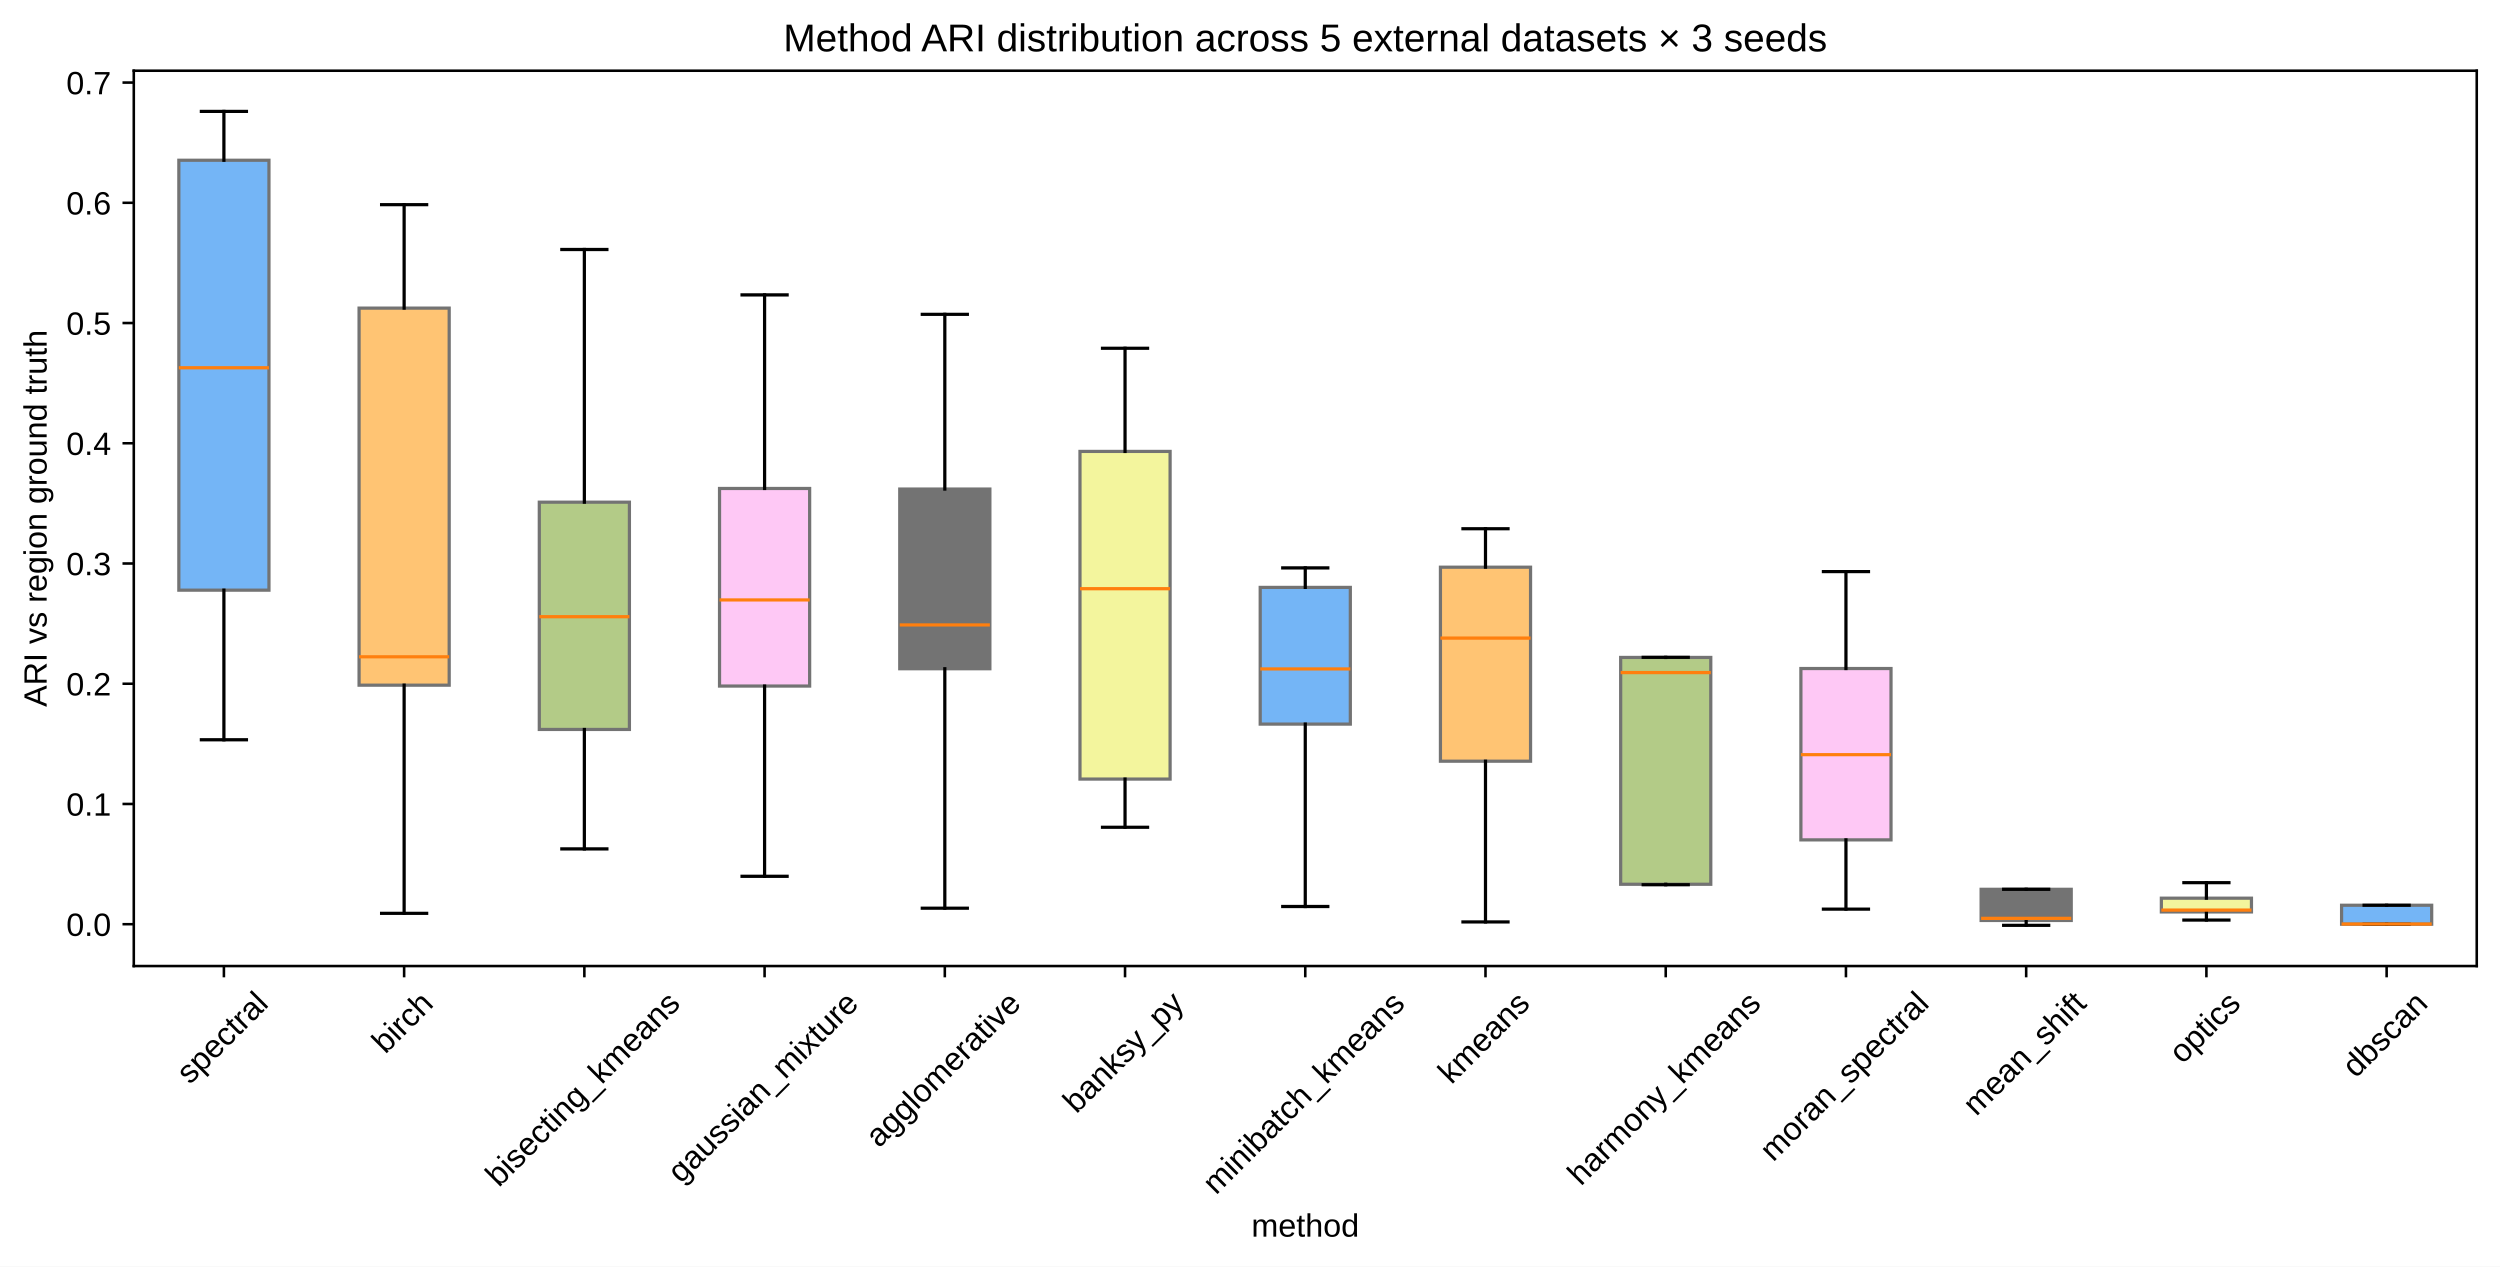
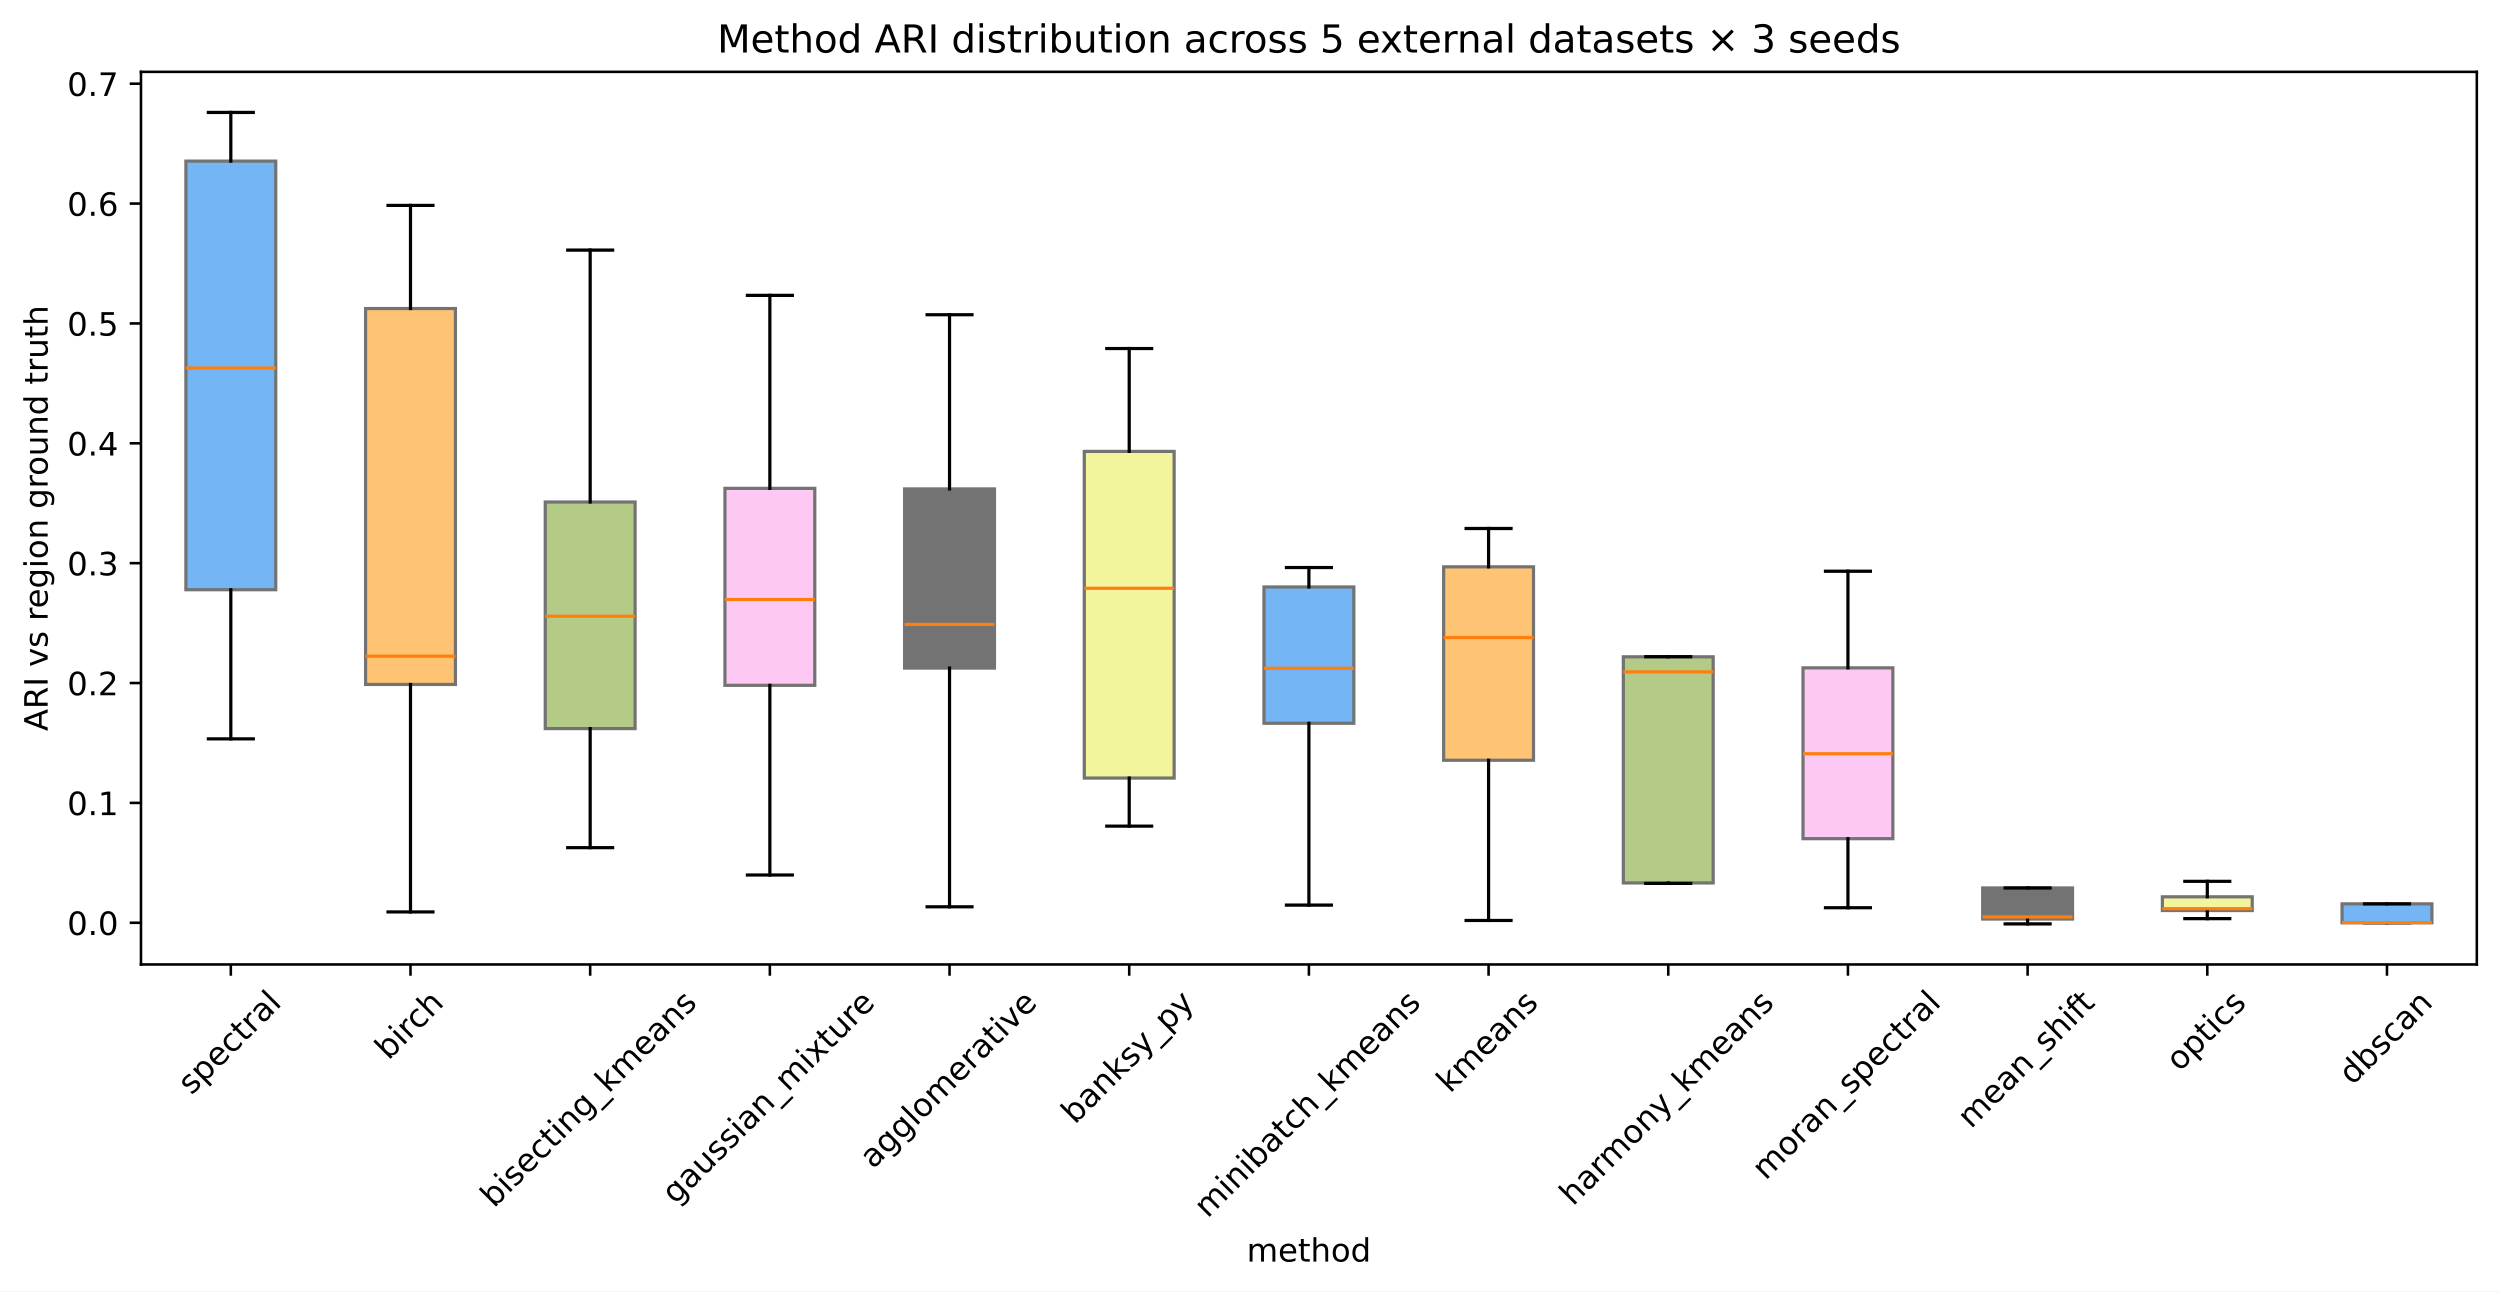
- <svg xmlns="http://www.w3.org/2000/svg" xmlns:xlink="http://www.w3.org/1999/xlink" width="774.022pt" height="392.16pt" viewBox="0 0 774.022 392.16" version="1.1">
+ <svg xmlns="http://www.w3.org/2000/svg" xmlns:xlink="http://www.w3.org/1999/xlink" width="776.381pt" height="401.065pt" viewBox="0 0 776.381 401.065" version="1.1">
  <defs>
    <style type="text/css">*{stroke-linejoin: round; stroke-linecap: butt}</style>
  </defs>
  <g id="figure_1">
    <g id="patch_1">
-       <path d="M 0 392.16 L 774.022 392.16 L 774.022 0 L 0 0 z " style="fill: #ffffff" />
+       <path d="M 0 401.065 L 776.381 401.065 L 776.381 -0 L 0 -0 z " style="fill: #ffffff" />
    </g>
    <g id="axes_1">
      <g id="patch_2">
-         <path d="M 41.422 299.096 L 766.822 299.096 L 766.822 21.896 L 41.422 21.896 z " style="fill: #ffffff" />
+         <path d="M 43.781 299.518 L 769.181 299.518 L 769.181 22.318 L 43.781 22.318 z " style="fill: #ffffff" />
      </g>
      <g id="matplotlib.axis_1">
        <g id="xtick_1">
          <g id="line2d_1">
            <defs>
-               <path id="mb8beca5c1c" d="M 0 0 L 0 3.5 " style="stroke: #000000; stroke-width: 0.8" />
+               <path id="m6c7f6f8304" d="M 0 0 L 0 3.5 " style="stroke: #000000; stroke-width: 0.8" />
            </defs>
            <g>
-               <use xlink:href="#mb8beca5c1c" x="69.322" y="299.096" style="stroke: #000000; stroke-width: 0.8" />
+               <use xlink:href="#m6c7f6f8304" x="71.681" y="299.518" style="stroke: #000000; stroke-width: 0.8" />
            </g>
          </g>
          <g id="text_1">
-             <text style="font-size: 10px; font-family: 'Liberation Sans', 'Arimo', 'DejaVu Sans'" transform="translate(58.77162 335.9781) rotate(-45)">spectral</text>
+             <text style="font-size: 10px; font-family: 'DejaVu Sans'" transform="translate(59.43836 340.2792) rotate(-45)">spectral</text>
          </g>
        </g>
        <g id="xtick_2">
          <g id="line2d_2">
            <g>
-               <use xlink:href="#mb8beca5c1c" x="125.122" y="299.096" style="stroke: #000000; stroke-width: 0.8" />
+               <use xlink:href="#m6c7f6f8304" x="127.481" y="299.518" style="stroke: #000000; stroke-width: 0.8" />
            </g>
          </g>
          <g id="text_2">
-             <text style="font-size: 10px; font-family: 'Liberation Sans', 'Arimo', 'DejaVu Sans'" transform="translate(119.2877 326.546) rotate(-45)">birch</text>
+             <text style="font-size: 10px; font-family: 'DejaVu Sans'" transform="translate(120.6472 329.4615) rotate(-45)">birch</text>
          </g>
        </g>
        <g id="xtick_3">
          <g id="line2d_3">
            <g>
-               <use xlink:href="#mb8beca5c1c" x="180.922" y="299.096" style="stroke: #000000; stroke-width: 0.8" />
+               <use xlink:href="#m6c7f6f8304" x="183.281" y="299.518" style="stroke: #000000; stroke-width: 0.8" />
            </g>
          </g>
          <g id="text_3">
-             <text style="font-size: 10px; font-family: 'Liberation Sans', 'Arimo', 'DejaVu Sans'" transform="translate(154.4523 367.8167) rotate(-45)">bisecting_kmeans</text>
+             <text style="font-size: 10px; font-family: 'DejaVu Sans'" transform="translate(153.4093 375.3406) rotate(-45)">bisecting_kmeans</text>
          </g>
        </g>
        <g id="xtick_4">
          <g id="line2d_4">
            <g>
-               <use xlink:href="#mb8beca5c1c" x="236.722" y="299.096" style="stroke: #000000; stroke-width: 0.8" />
+               <use xlink:href="#m6c7f6f8304" x="239.081" y="299.518" style="stroke: #000000; stroke-width: 0.8" />
            </g>
          </g>
          <g id="text_4">
-             <text style="font-size: 10px; font-family: 'Liberation Sans', 'Arimo', 'DejaVu Sans'" transform="translate(210.8429 366.6356) rotate(-45)">gaussian_mixture</text>
+             <text style="font-size: 10px; font-family: 'DejaVu Sans'" transform="translate(209.7468 374.2656) rotate(-45)">gaussian_mixture</text>
          </g>
        </g>
        <g id="xtick_5">
          <g id="line2d_5">
            <g>
-               <use xlink:href="#mb8beca5c1c" x="292.522" y="299.096" style="stroke: #000000; stroke-width: 0.8" />
+               <use xlink:href="#m6c7f6f8304" x="294.881" y="299.518" style="stroke: #000000; stroke-width: 0.8" />
            </g>
          </g>
          <g id="text_5">
-             <text style="font-size: 10px; font-family: 'Liberation Sans', 'Arimo', 'DejaVu Sans'" transform="translate(272.1445 355.6324) rotate(-45)">agglomerative</text>
+             <text style="font-size: 10px; font-family: 'DejaVu Sans'" transform="translate(271.1556 363.2447) rotate(-45)">agglomerative</text>
          </g>
        </g>
        <g id="xtick_6">
          <g id="line2d_6">
            <g>
-               <use xlink:href="#mb8beca5c1c" x="348.322" y="299.096" style="stroke: #000000; stroke-width: 0.8" />
+               <use xlink:href="#m6c7f6f8304" x="350.681" y="299.518" style="stroke: #000000; stroke-width: 0.8" />
            </g>
          </g>
          <g id="text_6">
-             <text style="font-size: 10px; font-family: 'Liberation Sans', 'Arimo', 'DejaVu Sans'" transform="translate(333.2489 345.0236) rotate(-45)">banksy_py</text>
+             <text style="font-size: 10px; font-family: 'DejaVu Sans'" transform="translate(333.7958 349.3677) rotate(-45)">banksy_py</text>
          </g>
        </g>
        <g id="xtick_7">
          <g id="line2d_7">
            <g>
-               <use xlink:href="#mb8beca5c1c" x="404.122" y="299.096" style="stroke: #000000; stroke-width: 0.8" />
+               <use xlink:href="#m6c7f6f8304" x="406.481" y="299.518" style="stroke: #000000; stroke-width: 0.8" />
            </g>
          </g>
          <g id="text_7">
-             <text style="font-size: 10px; font-family: 'Liberation Sans', 'Arimo', 'DejaVu Sans'" transform="translate(376.4751 370.1712) rotate(-45)">minibatch_kmeans</text>
+             <text style="font-size: 10px; font-family: 'DejaVu Sans'" transform="translate(375.02 378.5193) rotate(-45)">minibatch_kmeans</text>
          </g>
        </g>
        <g id="xtick_8">
          <g id="line2d_8">
            <g>
-               <use xlink:href="#mb8beca5c1c" x="459.922" y="299.096" style="stroke: #000000; stroke-width: 0.8" />
+               <use xlink:href="#m6c7f6f8304" x="462.281" y="299.518" style="stroke: #000000; stroke-width: 0.8" />
            </g>
          </g>
          <g id="text_8">
-             <text style="font-size: 10px; font-family: 'Liberation Sans', 'Arimo', 'DejaVu Sans'" transform="translate(449.3716 335.9781) rotate(-45)">kmeans</text>
+             <text style="font-size: 10px; font-family: 'DejaVu Sans'" transform="translate(450.3168 339.7223) rotate(-45)">kmeans</text>
          </g>
        </g>
        <g id="xtick_9">
          <g id="line2d_9">
            <g>
-               <use xlink:href="#mb8beca5c1c" x="515.722" y="299.096" style="stroke: #000000; stroke-width: 0.8" />
+               <use xlink:href="#m6c7f6f8304" x="518.081" y="299.518" style="stroke: #000000; stroke-width: 0.8" />
            </g>
          </g>
          <g id="text_9">
-             <text style="font-size: 10px; font-family: 'Liberation Sans', 'Arimo', 'DejaVu Sans'" transform="translate(489.4512 367.419) rotate(-45)">harmony_kmeans</text>
+             <text style="font-size: 10px; font-family: 'DejaVu Sans'" transform="translate(488.5115 374.7363) rotate(-45)">harmony_kmeans</text>
          </g>
        </g>
        <g id="xtick_10">
          <g id="line2d_10">
            <g>
-               <use xlink:href="#mb8beca5c1c" x="571.522" y="299.096" style="stroke: #000000; stroke-width: 0.8" />
+               <use xlink:href="#m6c7f6f8304" x="573.881" y="299.518" style="stroke: #000000; stroke-width: 0.8" />
            </g>
          </g>
          <g id="text_10">
-             <text style="font-size: 10px; font-family: 'Liberation Sans', 'Arimo', 'DejaVu Sans'" transform="translate(548.9851 359.9513) rotate(-45)">moran_spectral</text>
+             <text style="font-size: 10px; font-family: 'DejaVu Sans'" transform="translate(548.3044 366.7504) rotate(-45)">moran_spectral</text>
          </g>
        </g>
        <g id="xtick_11">
          <g id="line2d_11">
            <g>
-               <use xlink:href="#mb8beca5c1c" x="627.322" y="299.096" style="stroke: #000000; stroke-width: 0.8" />
+               <use xlink:href="#m6c7f6f8304" x="629.681" y="299.518" style="stroke: #000000; stroke-width: 0.8" />
            </g>
          </g>
          <g id="text_11">
-             <text style="font-size: 10px; font-family: 'Liberation Sans', 'Arimo', 'DejaVu Sans'" transform="translate(611.8572 345.8069) rotate(-45)">mean_shift</text>
+             <text style="font-size: 10px; font-family: 'DejaVu Sans'" transform="translate(612.1063 350.7465) rotate(-45)">mean_shift</text>
          </g>
        </g>
        <g id="xtick_12">
          <g id="line2d_12">
            <g>
-               <use xlink:href="#mb8beca5c1c" x="683.122" y="299.096" style="stroke: #000000; stroke-width: 0.8" />
+               <use xlink:href="#m6c7f6f8304" x="685.481" y="299.518" style="stroke: #000000; stroke-width: 0.8" />
            </g>
          </g>
          <g id="text_12">
-             <text style="font-size: 10px; font-family: 'Liberation Sans', 'Arimo', 'DejaVu Sans'" transform="translate(675.7149 329.6915) rotate(-45)">optics</text>
+             <text style="font-size: 10px; font-family: 'DejaVu Sans'" transform="translate(676.8706 333.0147) rotate(-45)">optics</text>
          </g>
        </g>
        <g id="xtick_13">
          <g id="line2d_13">
            <g>
-               <use xlink:href="#mb8beca5c1c" x="738.922" y="299.096" style="stroke: #000000; stroke-width: 0.8" />
+               <use xlink:href="#m6c7f6f8304" x="741.281" y="299.518" style="stroke: #000000; stroke-width: 0.8" />
            </g>
          </g>
          <g id="text_13">
-             <text style="font-size: 10px; font-family: 'Liberation Sans', 'Arimo', 'DejaVu Sans'" transform="translate(729.3505 334.0203) rotate(-45)">dbscan</text>
+             <text style="font-size: 10px; font-family: 'DejaVu Sans'" transform="translate(730.5504 337.2552) rotate(-45)">dbscan</text>
          </g>
        </g>
        <g id="text_14">
-           <text style="font-size: 10px; font-family: 'Liberation Sans', 'Arimo', 'DejaVu Sans'; text-anchor: middle" x="404.122" y="382.885" transform="rotate(-0 404.1219 382.8853)">method</text>
+           <text style="font-size: 10px; font-family: 'DejaVu Sans'; text-anchor: middle" x="406.481" y="391.785" transform="rotate(-0 406.4812 391.7849)">method</text>
        </g>
      </g>
      <g id="matplotlib.axis_2">
        <g id="ytick_1">
          <g id="line2d_14">
            <defs>
-               <path id="m8ba2d8f2f9" d="M 0 0 L -3.5 0 " style="stroke: #000000; stroke-width: 0.8" />
+               <path id="mfb745bfc32" d="M 0 0 L -3.5 0 " style="stroke: #000000; stroke-width: 0.8" />
            </defs>
            <g>
-               <use xlink:href="#m8ba2d8f2f9" x="41.422" y="286.14" style="stroke: #000000; stroke-width: 0.8" />
+               <use xlink:href="#mfb745bfc32" x="43.781" y="286.562" style="stroke: #000000; stroke-width: 0.8" />
            </g>
          </g>
          <g id="text_15">
-             <text style="font-size: 10px; font-family: 'Liberation Sans', 'Arimo', 'DejaVu Sans'; text-anchor: end" x="34.422" y="289.763" transform="rotate(-0 34.42188 289.7632)">0.0</text>
+             <text style="font-size: 10px; font-family: 'DejaVu Sans'; text-anchor: end" x="36.781" y="290.361" transform="rotate(-0 36.78125 290.3608)">0.0</text>
          </g>
        </g>
        <g id="ytick_2">
          <g id="line2d_15">
            <g>
-               <use xlink:href="#m8ba2d8f2f9" x="41.422" y="248.915" style="stroke: #000000; stroke-width: 0.8" />
+               <use xlink:href="#mfb745bfc32" x="43.781" y="249.337" style="stroke: #000000; stroke-width: 0.8" />
            </g>
          </g>
          <g id="text_16">
-             <text style="font-size: 10px; font-family: 'Liberation Sans', 'Arimo', 'DejaVu Sans'; text-anchor: end" x="34.422" y="252.538" transform="rotate(-0 34.42188 252.5382)">0.1</text>
+             <text style="font-size: 10px; font-family: 'DejaVu Sans'; text-anchor: end" x="36.781" y="253.136" transform="rotate(-0 36.78125 253.1359)">0.1</text>
          </g>
        </g>
        <g id="ytick_3">
          <g id="line2d_16">
            <g>
-               <use xlink:href="#m8ba2d8f2f9" x="41.422" y="211.69" style="stroke: #000000; stroke-width: 0.8" />
+               <use xlink:href="#mfb745bfc32" x="43.781" y="212.112" style="stroke: #000000; stroke-width: 0.8" />
            </g>
          </g>
          <g id="text_17">
-             <text style="font-size: 10px; font-family: 'Liberation Sans', 'Arimo', 'DejaVu Sans'; text-anchor: end" x="34.422" y="215.313" transform="rotate(-0 34.42188 215.3133)">0.2</text>
+             <text style="font-size: 10px; font-family: 'DejaVu Sans'; text-anchor: end" x="36.781" y="215.911" transform="rotate(-0 36.78125 215.911)">0.2</text>
          </g>
        </g>
        <g id="ytick_4">
          <g id="line2d_17">
            <g>
-               <use xlink:href="#m8ba2d8f2f9" x="41.422" y="174.465" style="stroke: #000000; stroke-width: 0.8" />
+               <use xlink:href="#mfb745bfc32" x="43.781" y="174.887" style="stroke: #000000; stroke-width: 0.8" />
            </g>
          </g>
          <g id="text_18">
-             <text style="font-size: 10px; font-family: 'Liberation Sans', 'Arimo', 'DejaVu Sans'; text-anchor: end" x="34.422" y="178.088" transform="rotate(-0 34.42188 178.0884)">0.3</text>
+             <text style="font-size: 10px; font-family: 'DejaVu Sans'; text-anchor: end" x="36.781" y="178.686" transform="rotate(-0 36.78125 178.686)">0.3</text>
          </g>
        </g>
        <g id="ytick_5">
          <g id="line2d_18">
            <g>
-               <use xlink:href="#m8ba2d8f2f9" x="41.422" y="137.24" style="stroke: #000000; stroke-width: 0.8" />
+               <use xlink:href="#mfb745bfc32" x="43.781" y="137.662" style="stroke: #000000; stroke-width: 0.8" />
            </g>
          </g>
          <g id="text_19">
-             <text style="font-size: 10px; font-family: 'Liberation Sans', 'Arimo', 'DejaVu Sans'; text-anchor: end" x="34.422" y="140.863" transform="rotate(-0 34.42188 140.8634)">0.4</text>
+             <text style="font-size: 10px; font-family: 'DejaVu Sans'; text-anchor: end" x="36.781" y="141.461" transform="rotate(-0 36.78125 141.4611)">0.4</text>
          </g>
        </g>
        <g id="ytick_6">
          <g id="line2d_19">
            <g>
-               <use xlink:href="#m8ba2d8f2f9" x="41.422" y="100.015" style="stroke: #000000; stroke-width: 0.8" />
+               <use xlink:href="#mfb745bfc32" x="43.781" y="100.437" style="stroke: #000000; stroke-width: 0.8" />
            </g>
          </g>
          <g id="text_20">
-             <text style="font-size: 10px; font-family: 'Liberation Sans', 'Arimo', 'DejaVu Sans'; text-anchor: end" x="34.422" y="103.638" transform="rotate(-0 34.42188 103.6385)">0.5</text>
+             <text style="font-size: 10px; font-family: 'DejaVu Sans'; text-anchor: end" x="36.781" y="104.236" transform="rotate(-0 36.78125 104.2361)">0.5</text>
          </g>
        </g>
        <g id="ytick_7">
          <g id="line2d_20">
            <g>
-               <use xlink:href="#m8ba2d8f2f9" x="41.422" y="62.79" style="stroke: #000000; stroke-width: 0.8" />
+               <use xlink:href="#mfb745bfc32" x="43.781" y="63.212" style="stroke: #000000; stroke-width: 0.8" />
            </g>
          </g>
          <g id="text_21">
-             <text style="font-size: 10px; font-family: 'Liberation Sans', 'Arimo', 'DejaVu Sans'; text-anchor: end" x="34.422" y="66.414" transform="rotate(-0 34.42188 66.41355)">0.6</text>
+             <text style="font-size: 10px; font-family: 'DejaVu Sans'; text-anchor: end" x="36.781" y="67.011" transform="rotate(-0 36.78125 67.01121)">0.6</text>
          </g>
        </g>
        <g id="ytick_8">
          <g id="line2d_21">
            <g>
-               <use xlink:href="#m8ba2d8f2f9" x="41.422" y="25.565" style="stroke: #000000; stroke-width: 0.8" />
+               <use xlink:href="#mfb745bfc32" x="43.781" y="25.987" style="stroke: #000000; stroke-width: 0.8" />
            </g>
          </g>
          <g id="text_22">
-             <text style="font-size: 10px; font-family: 'Liberation Sans', 'Arimo', 'DejaVu Sans'; text-anchor: end" x="34.422" y="29.189" transform="rotate(-0 34.42188 29.18861)">0.7</text>
+             <text style="font-size: 10px; font-family: 'DejaVu Sans'; text-anchor: end" x="36.781" y="29.786" transform="rotate(-0 36.78125 29.78627)">0.7</text>
          </g>
        </g>
        <g id="text_23">
-           <text style="font-size: 10px; font-family: 'Liberation Sans', 'Arimo', 'DejaVu Sans'; text-anchor: middle" x="14.447" y="160.496" transform="rotate(-90 14.44688 160.4963)">ARI vs region ground truth</text>
+           <text style="font-size: 10px; font-family: 'DejaVu Sans'; text-anchor: middle" x="14.798" y="160.918" transform="rotate(-90 14.79844 160.9181)">ARI vs region ground truth</text>
        </g>
      </g>
      <g id="patch_3">
-         <path d="M 55.372 182.72 L 83.272 182.72 L 83.272 49.615 L 55.372 49.615 L 55.372 182.72 z " clip-path="url(#pf50a4a04bc)" style="fill: #0279ee; opacity: 0.55; stroke: #000000; stroke-linejoin: miter" />
+         <path d="M 57.731 183.141 L 85.631 183.141 L 85.631 50.037 L 57.731 50.037 L 57.731 183.141 z " clip-path="url(#p9e167b1025)" style="fill: #0279ee; opacity: 0.55; stroke: #000000; stroke-linejoin: miter" />
      </g>
      <g id="line2d_22">
-         <path d="M 69.322 182.72 L 69.322 229.034 " clip-path="url(#pf50a4a04bc)" style="fill: none; stroke: #000000; stroke-linecap: square" />
+         <path d="M 71.681 183.141 L 71.681 229.456 " clip-path="url(#p9e167b1025)" style="fill: none; stroke: #000000; stroke-linecap: square" />
      </g>
      <g id="line2d_23">
-         <path d="M 69.322 49.615 L 69.322 34.496 " clip-path="url(#pf50a4a04bc)" style="fill: none; stroke: #000000; stroke-linecap: square" />
+         <path d="M 71.681 50.037 L 71.681 34.918 " clip-path="url(#p9e167b1025)" style="fill: none; stroke: #000000; stroke-linecap: square" />
      </g>
      <g id="line2d_24">
-         <path d="M 62.347 229.034 L 76.297 229.034 " clip-path="url(#pf50a4a04bc)" style="fill: none; stroke: #000000; stroke-linecap: square" />
+         <path d="M 64.706 229.456 L 78.656 229.456 " clip-path="url(#p9e167b1025)" style="fill: none; stroke: #000000; stroke-linecap: square" />
      </g>
      <g id="line2d_25">
-         <path d="M 62.347 34.496 L 76.297 34.496 " clip-path="url(#pf50a4a04bc)" style="fill: none; stroke: #000000; stroke-linecap: square" />
+         <path d="M 64.706 34.918 L 78.656 34.918 " clip-path="url(#p9e167b1025)" style="fill: none; stroke: #000000; stroke-linecap: square" />
      </g>
      <g id="patch_4">
-         <path d="M 111.172 212.138 L 139.072 212.138 L 139.072 95.398 L 111.172 95.398 L 111.172 212.138 z " clip-path="url(#pf50a4a04bc)" style="fill: #ff9400; opacity: 0.55; stroke: #000000; stroke-linejoin: miter" />
+         <path d="M 113.531 212.56 L 141.431 212.56 L 141.431 95.82 L 113.531 95.82 L 113.531 212.56 z " clip-path="url(#p9e167b1025)" style="fill: #ff9400; opacity: 0.55; stroke: #000000; stroke-linejoin: miter" />
      </g>
      <g id="line2d_26">
-         <path d="M 125.122 212.138 L 125.122 282.782 " clip-path="url(#pf50a4a04bc)" style="fill: none; stroke: #000000; stroke-linecap: square" />
+         <path d="M 127.481 212.56 L 127.481 283.204 " clip-path="url(#p9e167b1025)" style="fill: none; stroke: #000000; stroke-linecap: square" />
      </g>
      <g id="line2d_27">
-         <path d="M 125.122 95.398 L 125.122 63.362 " clip-path="url(#pf50a4a04bc)" style="fill: none; stroke: #000000; stroke-linecap: square" />
+         <path d="M 127.481 95.82 L 127.481 63.784 " clip-path="url(#p9e167b1025)" style="fill: none; stroke: #000000; stroke-linecap: square" />
      </g>
      <g id="line2d_28">
-         <path d="M 118.147 282.782 L 132.097 282.782 " clip-path="url(#pf50a4a04bc)" style="fill: none; stroke: #000000; stroke-linecap: square" />
+         <path d="M 120.506 283.204 L 134.456 283.204 " clip-path="url(#p9e167b1025)" style="fill: none; stroke: #000000; stroke-linecap: square" />
      </g>
      <g id="line2d_29">
-         <path d="M 118.147 63.362 L 132.097 63.362 " clip-path="url(#pf50a4a04bc)" style="fill: none; stroke: #000000; stroke-linecap: square" />
+         <path d="M 120.506 63.784 L 134.456 63.784 " clip-path="url(#p9e167b1025)" style="fill: none; stroke: #000000; stroke-linecap: square" />
      </g>
      <g id="patch_5">
-         <path d="M 166.972 225.845 L 194.872 225.845 L 194.872 155.48 L 166.972 155.48 L 166.972 225.845 z " clip-path="url(#pf50a4a04bc)" style="fill: #75a025; opacity: 0.55; stroke: #000000; stroke-linejoin: miter" />
+         <path d="M 169.331 226.267 L 197.231 226.267 L 197.231 155.901 L 169.331 155.901 L 169.331 226.267 z " clip-path="url(#p9e167b1025)" style="fill: #75a025; opacity: 0.55; stroke: #000000; stroke-linejoin: miter" />
      </g>
      <g id="line2d_30">
-         <path d="M 180.922 225.845 L 180.922 262.823 " clip-path="url(#pf50a4a04bc)" style="fill: none; stroke: #000000; stroke-linecap: square" />
+         <path d="M 183.281 226.267 L 183.281 263.244 " clip-path="url(#p9e167b1025)" style="fill: none; stroke: #000000; stroke-linecap: square" />
      </g>
      <g id="line2d_31">
-         <path d="M 180.922 155.48 L 180.922 77.245 " clip-path="url(#pf50a4a04bc)" style="fill: none; stroke: #000000; stroke-linecap: square" />
+         <path d="M 183.281 155.901 L 183.281 77.667 " clip-path="url(#p9e167b1025)" style="fill: none; stroke: #000000; stroke-linecap: square" />
      </g>
      <g id="line2d_32">
-         <path d="M 173.947 262.823 L 187.897 262.823 " clip-path="url(#pf50a4a04bc)" style="fill: none; stroke: #000000; stroke-linecap: square" />
+         <path d="M 176.306 263.244 L 190.256 263.244 " clip-path="url(#p9e167b1025)" style="fill: none; stroke: #000000; stroke-linecap: square" />
      </g>
      <g id="line2d_33">
-         <path d="M 173.947 77.245 L 187.897 77.245 " clip-path="url(#pf50a4a04bc)" style="fill: none; stroke: #000000; stroke-linecap: square" />
+         <path d="M 176.306 77.667 L 190.256 77.667 " clip-path="url(#p9e167b1025)" style="fill: none; stroke: #000000; stroke-linecap: square" />
      </g>
      <g id="patch_6">
-         <path d="M 222.772 212.408 L 250.672 212.408 L 250.672 151.238 L 222.772 151.238 L 222.772 212.408 z " clip-path="url(#pf50a4a04bc)" style="fill: #fd9bed; opacity: 0.55; stroke: #000000; stroke-linejoin: miter" />
+         <path d="M 225.131 212.83 L 253.031 212.83 L 253.031 151.66 L 225.131 151.66 L 225.131 212.83 z " clip-path="url(#p9e167b1025)" style="fill: #fd9bed; opacity: 0.55; stroke: #000000; stroke-linejoin: miter" />
      </g>
      <g id="line2d_34">
-         <path d="M 236.722 212.408 L 236.722 271.314 " clip-path="url(#pf50a4a04bc)" style="fill: none; stroke: #000000; stroke-linecap: square" />
+         <path d="M 239.081 212.83 L 239.081 271.736 " clip-path="url(#p9e167b1025)" style="fill: none; stroke: #000000; stroke-linecap: square" />
      </g>
      <g id="line2d_35">
-         <path d="M 236.722 151.238 L 236.722 91.307 " clip-path="url(#pf50a4a04bc)" style="fill: none; stroke: #000000; stroke-linecap: square" />
+         <path d="M 239.081 151.66 L 239.081 91.729 " clip-path="url(#p9e167b1025)" style="fill: none; stroke: #000000; stroke-linecap: square" />
      </g>
      <g id="line2d_36">
-         <path d="M 229.747 271.314 L 243.697 271.314 " clip-path="url(#pf50a4a04bc)" style="fill: none; stroke: #000000; stroke-linecap: square" />
+         <path d="M 232.106 271.736 L 246.056 271.736 " clip-path="url(#p9e167b1025)" style="fill: none; stroke: #000000; stroke-linecap: square" />
      </g>
      <g id="line2d_37">
-         <path d="M 229.747 91.307 L 243.697 91.307 " clip-path="url(#pf50a4a04bc)" style="fill: none; stroke: #000000; stroke-linecap: square" />
+         <path d="M 232.106 91.729 L 246.056 91.729 " clip-path="url(#p9e167b1025)" style="fill: none; stroke: #000000; stroke-linecap: square" />
      </g>
      <g id="patch_7">
-         <path d="M 278.572 207.047 L 306.472 207.047 L 306.472 151.417 L 278.572 151.417 L 278.572 207.047 z " clip-path="url(#pf50a4a04bc)" style="opacity: 0.55; stroke: #000000; stroke-linejoin: miter" />
+         <path d="M 280.931 207.469 L 308.831 207.469 L 308.831 151.839 L 280.931 151.839 L 280.931 207.469 z " clip-path="url(#p9e167b1025)" style="opacity: 0.55; stroke: #000000; stroke-linejoin: miter" />
      </g>
      <g id="line2d_38">
-         <path d="M 292.522 207.047 L 292.522 281.191 " clip-path="url(#pf50a4a04bc)" style="fill: none; stroke: #000000; stroke-linecap: square" />
+         <path d="M 294.881 207.469 L 294.881 281.613 " clip-path="url(#p9e167b1025)" style="fill: none; stroke: #000000; stroke-linecap: square" />
      </g>
      <g id="line2d_39">
-         <path d="M 292.522 151.417 L 292.522 97.316 " clip-path="url(#pf50a4a04bc)" style="fill: none; stroke: #000000; stroke-linecap: square" />
+         <path d="M 294.881 151.839 L 294.881 97.738 " clip-path="url(#p9e167b1025)" style="fill: none; stroke: #000000; stroke-linecap: square" />
      </g>
      <g id="line2d_40">
-         <path d="M 285.547 281.191 L 299.497 281.191 " clip-path="url(#pf50a4a04bc)" style="fill: none; stroke: #000000; stroke-linecap: square" />
+         <path d="M 287.906 281.613 L 301.856 281.613 " clip-path="url(#p9e167b1025)" style="fill: none; stroke: #000000; stroke-linecap: square" />
      </g>
      <g id="line2d_41">
-         <path d="M 285.547 97.316 L 299.497 97.316 " clip-path="url(#pf50a4a04bc)" style="fill: none; stroke: #000000; stroke-linecap: square" />
+         <path d="M 287.906 97.738 L 301.856 97.738 " clip-path="url(#p9e167b1025)" style="fill: none; stroke: #000000; stroke-linecap: square" />
      </g>
      <g id="patch_8">
-         <path d="M 334.372 241.206 L 362.272 241.206 L 362.272 139.764 L 334.372 139.764 L 334.372 241.206 z " clip-path="url(#pf50a4a04bc)" style="fill: #e9ed4c; opacity: 0.55; stroke: #000000; stroke-linejoin: miter" />
+         <path d="M 336.731 241.628 L 364.631 241.628 L 364.631 140.186 L 336.731 140.186 L 336.731 241.628 z " clip-path="url(#p9e167b1025)" style="fill: #e9ed4c; opacity: 0.55; stroke: #000000; stroke-linejoin: miter" />
      </g>
      <g id="line2d_42">
-         <path d="M 348.322 241.206 L 348.322 256.129 " clip-path="url(#pf50a4a04bc)" style="fill: none; stroke: #000000; stroke-linecap: square" />
+         <path d="M 350.681 241.628 L 350.681 256.551 " clip-path="url(#p9e167b1025)" style="fill: none; stroke: #000000; stroke-linecap: square" />
      </g>
      <g id="line2d_43">
-         <path d="M 348.322 139.764 L 348.322 107.822 " clip-path="url(#pf50a4a04bc)" style="fill: none; stroke: #000000; stroke-linecap: square" />
+         <path d="M 350.681 140.186 L 350.681 108.243 " clip-path="url(#p9e167b1025)" style="fill: none; stroke: #000000; stroke-linecap: square" />
      </g>
      <g id="line2d_44">
-         <path d="M 341.347 256.129 L 355.297 256.129 " clip-path="url(#pf50a4a04bc)" style="fill: none; stroke: #000000; stroke-linecap: square" />
+         <path d="M 343.706 256.551 L 357.656 256.551 " clip-path="url(#p9e167b1025)" style="fill: none; stroke: #000000; stroke-linecap: square" />
      </g>
      <g id="line2d_45">
-         <path d="M 341.347 107.822 L 355.297 107.822 " clip-path="url(#pf50a4a04bc)" style="fill: none; stroke: #000000; stroke-linecap: square" />
+         <path d="M 343.706 108.243 L 357.656 108.243 " clip-path="url(#p9e167b1025)" style="fill: none; stroke: #000000; stroke-linecap: square" />
      </g>
      <g id="patch_9">
-         <path d="M 390.172 224.189 L 418.072 224.189 L 418.072 181.866 L 390.172 181.866 L 390.172 224.189 z " clip-path="url(#pf50a4a04bc)" style="fill: #0279ee; opacity: 0.55; stroke: #000000; stroke-linejoin: miter" />
+         <path d="M 392.531 224.611 L 420.431 224.611 L 420.431 182.288 L 392.531 182.288 L 392.531 224.611 z " clip-path="url(#p9e167b1025)" style="fill: #0279ee; opacity: 0.55; stroke: #000000; stroke-linejoin: miter" />
      </g>
      <g id="line2d_46">
-         <path d="M 404.122 224.189 L 404.122 280.661 " clip-path="url(#pf50a4a04bc)" style="fill: none; stroke: #000000; stroke-linecap: square" />
+         <path d="M 406.481 224.611 L 406.481 281.083 " clip-path="url(#p9e167b1025)" style="fill: none; stroke: #000000; stroke-linecap: square" />
      </g>
      <g id="line2d_47">
-         <path d="M 404.122 181.866 L 404.122 175.823 " clip-path="url(#pf50a4a04bc)" style="fill: none; stroke: #000000; stroke-linecap: square" />
+         <path d="M 406.481 182.288 L 406.481 176.244 " clip-path="url(#p9e167b1025)" style="fill: none; stroke: #000000; stroke-linecap: square" />
      </g>
      <g id="line2d_48">
-         <path d="M 397.147 280.661 L 411.097 280.661 " clip-path="url(#pf50a4a04bc)" style="fill: none; stroke: #000000; stroke-linecap: square" />
+         <path d="M 399.506 281.083 L 413.456 281.083 " clip-path="url(#p9e167b1025)" style="fill: none; stroke: #000000; stroke-linecap: square" />
      </g>
      <g id="line2d_49">
-         <path d="M 397.147 175.823 L 411.097 175.823 " clip-path="url(#pf50a4a04bc)" style="fill: none; stroke: #000000; stroke-linecap: square" />
+         <path d="M 399.506 176.244 L 413.456 176.244 " clip-path="url(#p9e167b1025)" style="fill: none; stroke: #000000; stroke-linecap: square" />
      </g>
      <g id="patch_10">
-         <path d="M 445.972 235.674 L 473.872 235.674 L 473.872 175.61 L 445.972 175.61 L 445.972 235.674 z " clip-path="url(#pf50a4a04bc)" style="fill: #ff9400; opacity: 0.55; stroke: #000000; stroke-linejoin: miter" />
+         <path d="M 448.331 236.096 L 476.231 236.096 L 476.231 176.031 L 448.331 176.031 L 448.331 236.096 z " clip-path="url(#p9e167b1025)" style="fill: #ff9400; opacity: 0.55; stroke: #000000; stroke-linejoin: miter" />
      </g>
      <g id="line2d_50">
-         <path d="M 459.922 235.674 L 459.922 285.434 " clip-path="url(#pf50a4a04bc)" style="fill: none; stroke: #000000; stroke-linecap: square" />
+         <path d="M 462.281 236.096 L 462.281 285.855 " clip-path="url(#p9e167b1025)" style="fill: none; stroke: #000000; stroke-linecap: square" />
      </g>
      <g id="line2d_51">
-         <path d="M 459.922 175.61 L 459.922 163.706 " clip-path="url(#pf50a4a04bc)" style="fill: none; stroke: #000000; stroke-linecap: square" />
+         <path d="M 462.281 176.031 L 462.281 164.127 " clip-path="url(#p9e167b1025)" style="fill: none; stroke: #000000; stroke-linecap: square" />
      </g>
      <g id="line2d_52">
-         <path d="M 452.947 285.434 L 466.897 285.434 " clip-path="url(#pf50a4a04bc)" style="fill: none; stroke: #000000; stroke-linecap: square" />
+         <path d="M 455.306 285.855 L 469.256 285.855 " clip-path="url(#p9e167b1025)" style="fill: none; stroke: #000000; stroke-linecap: square" />
      </g>
      <g id="line2d_53">
-         <path d="M 452.947 163.706 L 466.897 163.706 " clip-path="url(#pf50a4a04bc)" style="fill: none; stroke: #000000; stroke-linecap: square" />
+         <path d="M 455.306 164.127 L 469.256 164.127 " clip-path="url(#p9e167b1025)" style="fill: none; stroke: #000000; stroke-linecap: square" />
      </g>
      <g id="patch_11">
-         <path d="M 501.772 273.776 L 529.672 273.776 L 529.672 203.55 L 501.772 203.55 L 501.772 273.776 z " clip-path="url(#pf50a4a04bc)" style="fill: #75a025; opacity: 0.55; stroke: #000000; stroke-linejoin: miter" />
+         <path d="M 504.131 274.198 L 532.031 274.198 L 532.031 203.972 L 504.131 203.972 L 504.131 274.198 z " clip-path="url(#p9e167b1025)" style="fill: #75a025; opacity: 0.55; stroke: #000000; stroke-linejoin: miter" />
      </g>
      <g id="line2d_54">
-         <path d="M 515.722 273.776 L 515.722 273.925 " clip-path="url(#pf50a4a04bc)" style="fill: none; stroke: #000000; stroke-linecap: square" />
+         <path d="M 518.081 274.198 L 518.081 274.347 " clip-path="url(#p9e167b1025)" style="fill: none; stroke: #000000; stroke-linecap: square" />
      </g>
      <g id="line2d_55">
-         <path d="M 515.722 203.55 L 515.722 203.516 " clip-path="url(#pf50a4a04bc)" style="fill: none; stroke: #000000; stroke-linecap: square" />
+         <path d="M 518.081 203.972 L 518.081 203.938 " clip-path="url(#p9e167b1025)" style="fill: none; stroke: #000000; stroke-linecap: square" />
      </g>
      <g id="line2d_56">
-         <path d="M 508.747 273.925 L 522.697 273.925 " clip-path="url(#pf50a4a04bc)" style="fill: none; stroke: #000000; stroke-linecap: square" />
+         <path d="M 511.106 274.347 L 525.056 274.347 " clip-path="url(#p9e167b1025)" style="fill: none; stroke: #000000; stroke-linecap: square" />
      </g>
      <g id="line2d_57">
-         <path d="M 508.747 203.516 L 522.697 203.516 " clip-path="url(#pf50a4a04bc)" style="fill: none; stroke: #000000; stroke-linecap: square" />
+         <path d="M 511.106 203.938 L 525.056 203.938 " clip-path="url(#p9e167b1025)" style="fill: none; stroke: #000000; stroke-linecap: square" />
      </g>
      <g id="patch_12">
-         <path d="M 557.572 260.033 L 585.472 260.033 L 585.472 206.983 L 557.572 206.983 L 557.572 260.033 z " clip-path="url(#pf50a4a04bc)" style="fill: #fd9bed; opacity: 0.55; stroke: #000000; stroke-linejoin: miter" />
+         <path d="M 559.931 260.455 L 587.831 260.455 L 587.831 207.405 L 559.931 207.405 L 559.931 260.455 z " clip-path="url(#p9e167b1025)" style="fill: #fd9bed; opacity: 0.55; stroke: #000000; stroke-linejoin: miter" />
      </g>
      <g id="line2d_58">
-         <path d="M 571.522 260.033 L 571.522 281.476 " clip-path="url(#pf50a4a04bc)" style="fill: none; stroke: #000000; stroke-linecap: square" />
+         <path d="M 573.881 260.455 L 573.881 281.898 " clip-path="url(#p9e167b1025)" style="fill: none; stroke: #000000; stroke-linecap: square" />
      </g>
      <g id="line2d_59">
-         <path d="M 571.522 206.983 L 571.522 176.974 " clip-path="url(#pf50a4a04bc)" style="fill: none; stroke: #000000; stroke-linecap: square" />
+         <path d="M 573.881 207.405 L 573.881 177.396 " clip-path="url(#p9e167b1025)" style="fill: none; stroke: #000000; stroke-linecap: square" />
      </g>
      <g id="line2d_60">
-         <path d="M 564.547 281.476 L 578.497 281.476 " clip-path="url(#pf50a4a04bc)" style="fill: none; stroke: #000000; stroke-linecap: square" />
+         <path d="M 566.906 281.898 L 580.856 281.898 " clip-path="url(#p9e167b1025)" style="fill: none; stroke: #000000; stroke-linecap: square" />
      </g>
      <g id="line2d_61">
-         <path d="M 564.547 176.974 L 578.497 176.974 " clip-path="url(#pf50a4a04bc)" style="fill: none; stroke: #000000; stroke-linecap: square" />
+         <path d="M 566.906 177.396 L 580.856 177.396 " clip-path="url(#p9e167b1025)" style="fill: none; stroke: #000000; stroke-linecap: square" />
      </g>
      <g id="patch_13">
-         <path d="M 613.372 284.984 L 641.272 284.984 L 641.272 275.336 L 613.372 275.336 L 613.372 284.984 z " clip-path="url(#pf50a4a04bc)" style="opacity: 0.55; stroke: #000000; stroke-linejoin: miter" />
+         <path d="M 615.731 285.406 L 643.631 285.406 L 643.631 275.758 L 615.731 275.758 L 615.731 285.406 z " clip-path="url(#p9e167b1025)" style="opacity: 0.55; stroke: #000000; stroke-linejoin: miter" />
      </g>
      <g id="line2d_62">
-         <path d="M 627.322 284.984 L 627.322 286.496 " clip-path="url(#pf50a4a04bc)" style="fill: none; stroke: #000000; stroke-linecap: square" />
+         <path d="M 629.681 285.406 L 629.681 286.918 " clip-path="url(#p9e167b1025)" style="fill: none; stroke: #000000; stroke-linecap: square" />
      </g>
      <g id="line2d_63">
-         <path d="M 627.322 275.336 L 627.322 275.336 " clip-path="url(#pf50a4a04bc)" style="fill: none; stroke: #000000; stroke-linecap: square" />
+         <path d="M 629.681 275.758 L 629.681 275.758 " clip-path="url(#p9e167b1025)" style="fill: none; stroke: #000000; stroke-linecap: square" />
      </g>
      <g id="line2d_64">
-         <path d="M 620.347 286.496 L 634.297 286.496 " clip-path="url(#pf50a4a04bc)" style="fill: none; stroke: #000000; stroke-linecap: square" />
+         <path d="M 622.706 286.918 L 636.656 286.918 " clip-path="url(#p9e167b1025)" style="fill: none; stroke: #000000; stroke-linecap: square" />
      </g>
      <g id="line2d_65">
-         <path d="M 620.347 275.336 L 634.297 275.336 " clip-path="url(#pf50a4a04bc)" style="fill: none; stroke: #000000; stroke-linecap: square" />
+         <path d="M 622.706 275.758 L 636.656 275.758 " clip-path="url(#p9e167b1025)" style="fill: none; stroke: #000000; stroke-linecap: square" />
      </g>
      <g id="patch_14">
-         <path d="M 669.172 282.341 L 697.072 282.341 L 697.072 278.085 L 669.172 278.085 L 669.172 282.341 z " clip-path="url(#pf50a4a04bc)" style="fill: #e9ed4c; opacity: 0.55; stroke: #000000; stroke-linejoin: miter" />
+         <path d="M 671.531 282.763 L 699.431 282.763 L 699.431 278.507 L 671.531 278.507 L 671.531 282.763 z " clip-path="url(#p9e167b1025)" style="fill: #e9ed4c; opacity: 0.55; stroke: #000000; stroke-linejoin: miter" />
      </g>
      <g id="line2d_66">
-         <path d="M 683.122 282.341 L 683.122 284.862 " clip-path="url(#pf50a4a04bc)" style="fill: none; stroke: #000000; stroke-linecap: square" />
+         <path d="M 685.481 282.763 L 685.481 285.284 " clip-path="url(#p9e167b1025)" style="fill: none; stroke: #000000; stroke-linecap: square" />
      </g>
      <g id="line2d_67">
-         <path d="M 683.122 278.085 L 683.122 273.28 " clip-path="url(#pf50a4a04bc)" style="fill: none; stroke: #000000; stroke-linecap: square" />
+         <path d="M 685.481 278.507 L 685.481 273.702 " clip-path="url(#p9e167b1025)" style="fill: none; stroke: #000000; stroke-linecap: square" />
      </g>
      <g id="line2d_68">
-         <path d="M 676.147 284.862 L 690.097 284.862 " clip-path="url(#pf50a4a04bc)" style="fill: none; stroke: #000000; stroke-linecap: square" />
+         <path d="M 678.506 285.284 L 692.456 285.284 " clip-path="url(#p9e167b1025)" style="fill: none; stroke: #000000; stroke-linecap: square" />
      </g>
      <g id="line2d_69">
-         <path d="M 676.147 273.28 L 690.097 273.28 " clip-path="url(#pf50a4a04bc)" style="fill: none; stroke: #000000; stroke-linecap: square" />
+         <path d="M 678.506 273.702 L 692.456 273.702 " clip-path="url(#p9e167b1025)" style="fill: none; stroke: #000000; stroke-linecap: square" />
      </g>
      <g id="patch_15">
-         <path d="M 724.972 286.14 L 752.872 286.14 L 752.872 280.273 L 724.972 280.273 L 724.972 286.14 z " clip-path="url(#pf50a4a04bc)" style="fill: #0279ee; opacity: 0.55; stroke: #000000; stroke-linejoin: miter" />
+         <path d="M 727.331 286.562 L 755.231 286.562 L 755.231 280.694 L 727.331 280.694 L 727.331 286.562 z " clip-path="url(#p9e167b1025)" style="fill: #0279ee; opacity: 0.55; stroke: #000000; stroke-linejoin: miter" />
      </g>
      <g id="line2d_70">
-         <path d="M 738.922 286.14 L 738.922 286.14 " clip-path="url(#pf50a4a04bc)" style="fill: none; stroke: #000000; stroke-linecap: square" />
+         <path d="M 741.281 286.562 L 741.281 286.562 " clip-path="url(#p9e167b1025)" style="fill: none; stroke: #000000; stroke-linecap: square" />
      </g>
      <g id="line2d_71">
-         <path d="M 738.922 280.273 L 738.922 280.273 " clip-path="url(#pf50a4a04bc)" style="fill: none; stroke: #000000; stroke-linecap: square" />
+         <path d="M 741.281 280.694 L 741.281 280.694 " clip-path="url(#p9e167b1025)" style="fill: none; stroke: #000000; stroke-linecap: square" />
      </g>
      <g id="line2d_72">
-         <path d="M 731.947 286.14 L 745.897 286.14 " clip-path="url(#pf50a4a04bc)" style="fill: none; stroke: #000000; stroke-linecap: square" />
+         <path d="M 734.306 286.562 L 748.256 286.562 " clip-path="url(#p9e167b1025)" style="fill: none; stroke: #000000; stroke-linecap: square" />
      </g>
      <g id="line2d_73">
-         <path d="M 731.947 280.273 L 745.897 280.273 " clip-path="url(#pf50a4a04bc)" style="fill: none; stroke: #000000; stroke-linecap: square" />
+         <path d="M 734.306 280.694 L 748.256 280.694 " clip-path="url(#p9e167b1025)" style="fill: none; stroke: #000000; stroke-linecap: square" />
      </g>
      <g id="line2d_74">
-         <path d="M 55.372 113.861 L 83.272 113.861 " clip-path="url(#pf50a4a04bc)" style="fill: none; stroke: #ff7f0e" />
+         <path d="M 57.731 114.283 L 85.631 114.283 " clip-path="url(#p9e167b1025)" style="fill: none; stroke: #ff7f0e" />
      </g>
      <g id="line2d_75">
-         <path d="M 111.172 203.35 L 139.072 203.35 " clip-path="url(#pf50a4a04bc)" style="fill: none; stroke: #ff7f0e" />
+         <path d="M 113.531 203.772 L 141.431 203.772 " clip-path="url(#p9e167b1025)" style="fill: none; stroke: #ff7f0e" />
      </g>
      <g id="line2d_76">
-         <path d="M 166.972 190.935 L 194.872 190.935 " clip-path="url(#pf50a4a04bc)" style="fill: none; stroke: #ff7f0e" />
+         <path d="M 169.331 191.357 L 197.231 191.357 " clip-path="url(#p9e167b1025)" style="fill: none; stroke: #ff7f0e" />
      </g>
      <g id="line2d_77">
-         <path d="M 222.772 185.748 L 250.672 185.748 " clip-path="url(#pf50a4a04bc)" style="fill: none; stroke: #ff7f0e" />
+         <path d="M 225.131 186.17 L 253.031 186.17 " clip-path="url(#p9e167b1025)" style="fill: none; stroke: #ff7f0e" />
      </g>
      <g id="line2d_78">
-         <path d="M 278.572 193.48 L 306.472 193.48 " clip-path="url(#pf50a4a04bc)" style="fill: none; stroke: #ff7f0e" />
+         <path d="M 280.931 193.902 L 308.831 193.902 " clip-path="url(#p9e167b1025)" style="fill: none; stroke: #ff7f0e" />
      </g>
      <g id="line2d_79">
-         <path d="M 334.372 182.264 L 362.272 182.264 " clip-path="url(#pf50a4a04bc)" style="fill: none; stroke: #ff7f0e" />
+         <path d="M 336.731 182.686 L 364.631 182.686 " clip-path="url(#p9e167b1025)" style="fill: none; stroke: #ff7f0e" />
      </g>
      <g id="line2d_80">
-         <path d="M 390.172 207.111 L 418.072 207.111 " clip-path="url(#pf50a4a04bc)" style="fill: none; stroke: #ff7f0e" />
+         <path d="M 392.531 207.533 L 420.431 207.533 " clip-path="url(#p9e167b1025)" style="fill: none; stroke: #ff7f0e" />
      </g>
      <g id="line2d_81">
-         <path d="M 445.972 197.562 L 473.872 197.562 " clip-path="url(#pf50a4a04bc)" style="fill: none; stroke: #ff7f0e" />
+         <path d="M 448.331 197.984 L 476.231 197.984 " clip-path="url(#p9e167b1025)" style="fill: none; stroke: #ff7f0e" />
      </g>
      <g id="line2d_82">
-         <path d="M 501.772 208.235 L 529.672 208.235 " clip-path="url(#pf50a4a04bc)" style="fill: none; stroke: #ff7f0e" />
+         <path d="M 504.131 208.657 L 532.031 208.657 " clip-path="url(#p9e167b1025)" style="fill: none; stroke: #ff7f0e" />
      </g>
      <g id="line2d_83">
-         <path d="M 557.572 233.646 L 585.472 233.646 " clip-path="url(#pf50a4a04bc)" style="fill: none; stroke: #ff7f0e" />
+         <path d="M 559.931 234.068 L 587.831 234.068 " clip-path="url(#p9e167b1025)" style="fill: none; stroke: #ff7f0e" />
      </g>
      <g id="line2d_84">
-         <path d="M 613.372 284.338 L 641.272 284.338 " clip-path="url(#pf50a4a04bc)" style="fill: none; stroke: #ff7f0e" />
+         <path d="M 615.731 284.76 L 643.631 284.76 " clip-path="url(#p9e167b1025)" style="fill: none; stroke: #ff7f0e" />
      </g>
      <g id="line2d_85">
-         <path d="M 669.172 281.772 L 697.072 281.772 " clip-path="url(#pf50a4a04bc)" style="fill: none; stroke: #ff7f0e" />
+         <path d="M 671.531 282.193 L 699.431 282.193 " clip-path="url(#p9e167b1025)" style="fill: none; stroke: #ff7f0e" />
      </g>
      <g id="line2d_86">
-         <path d="M 724.972 286.087 L 752.872 286.087 " clip-path="url(#pf50a4a04bc)" style="fill: none; stroke: #ff7f0e" />
+         <path d="M 727.331 286.509 L 755.231 286.509 " clip-path="url(#p9e167b1025)" style="fill: none; stroke: #ff7f0e" />
      </g>
      <g id="patch_16">
-         <path d="M 41.422 299.096 L 41.422 21.896 " style="fill: none; stroke: #000000; stroke-width: 0.8; stroke-linejoin: miter; stroke-linecap: square" />
+         <path d="M 43.781 299.518 L 43.781 22.318 " style="fill: none; stroke: #000000; stroke-width: 0.8; stroke-linejoin: miter; stroke-linecap: square" />
      </g>
      <g id="patch_17">
-         <path d="M 766.822 299.096 L 766.822 21.896 " style="fill: none; stroke: #000000; stroke-width: 0.8; stroke-linejoin: miter; stroke-linecap: square" />
+         <path d="M 769.181 299.518 L 769.181 22.318 " style="fill: none; stroke: #000000; stroke-width: 0.8; stroke-linejoin: miter; stroke-linecap: square" />
      </g>
      <g id="patch_18">
-         <path d="M 41.422 299.096 L 766.822 299.096 " style="fill: none; stroke: #000000; stroke-width: 0.8; stroke-linejoin: miter; stroke-linecap: square" />
+         <path d="M 43.781 299.518 L 769.181 299.518 " style="fill: none; stroke: #000000; stroke-width: 0.8; stroke-linejoin: miter; stroke-linecap: square" />
      </g>
      <g id="patch_19">
-         <path d="M 41.422 21.896 L 766.822 21.896 " style="fill: none; stroke: #000000; stroke-width: 0.8; stroke-linejoin: miter; stroke-linecap: square" />
+         <path d="M 43.781 22.318 L 769.181 22.318 " style="fill: none; stroke: #000000; stroke-width: 0.8; stroke-linejoin: miter; stroke-linecap: square" />
      </g>
      <g id="text_24">
-         <text style="font-size: 12px; font-family: 'Liberation Sans', 'Arimo', 'DejaVu Sans'; text-anchor: middle" x="404.122" y="15.896" transform="rotate(-0 404.1219 15.89625)">Method ARI distribution across 5 external datasets × 3 seeds</text>
+         <text style="font-size: 12px; font-family: 'DejaVu Sans'; text-anchor: middle" x="406.481" y="16.318" transform="rotate(-0 406.4812 16.31812)">Method ARI distribution across 5 external datasets × 3 seeds</text>
      </g>
    </g>
  </g>
  <defs>
-     <clipPath id="pf50a4a04bc">
-       <rect x="41.422" y="21.896" width="725.4" height="277.2" />
+     <clipPath id="p9e167b1025">
+       <rect x="43.781" y="22.318" width="725.4" height="277.2" />
    </clipPath>
  </defs>
</svg>
